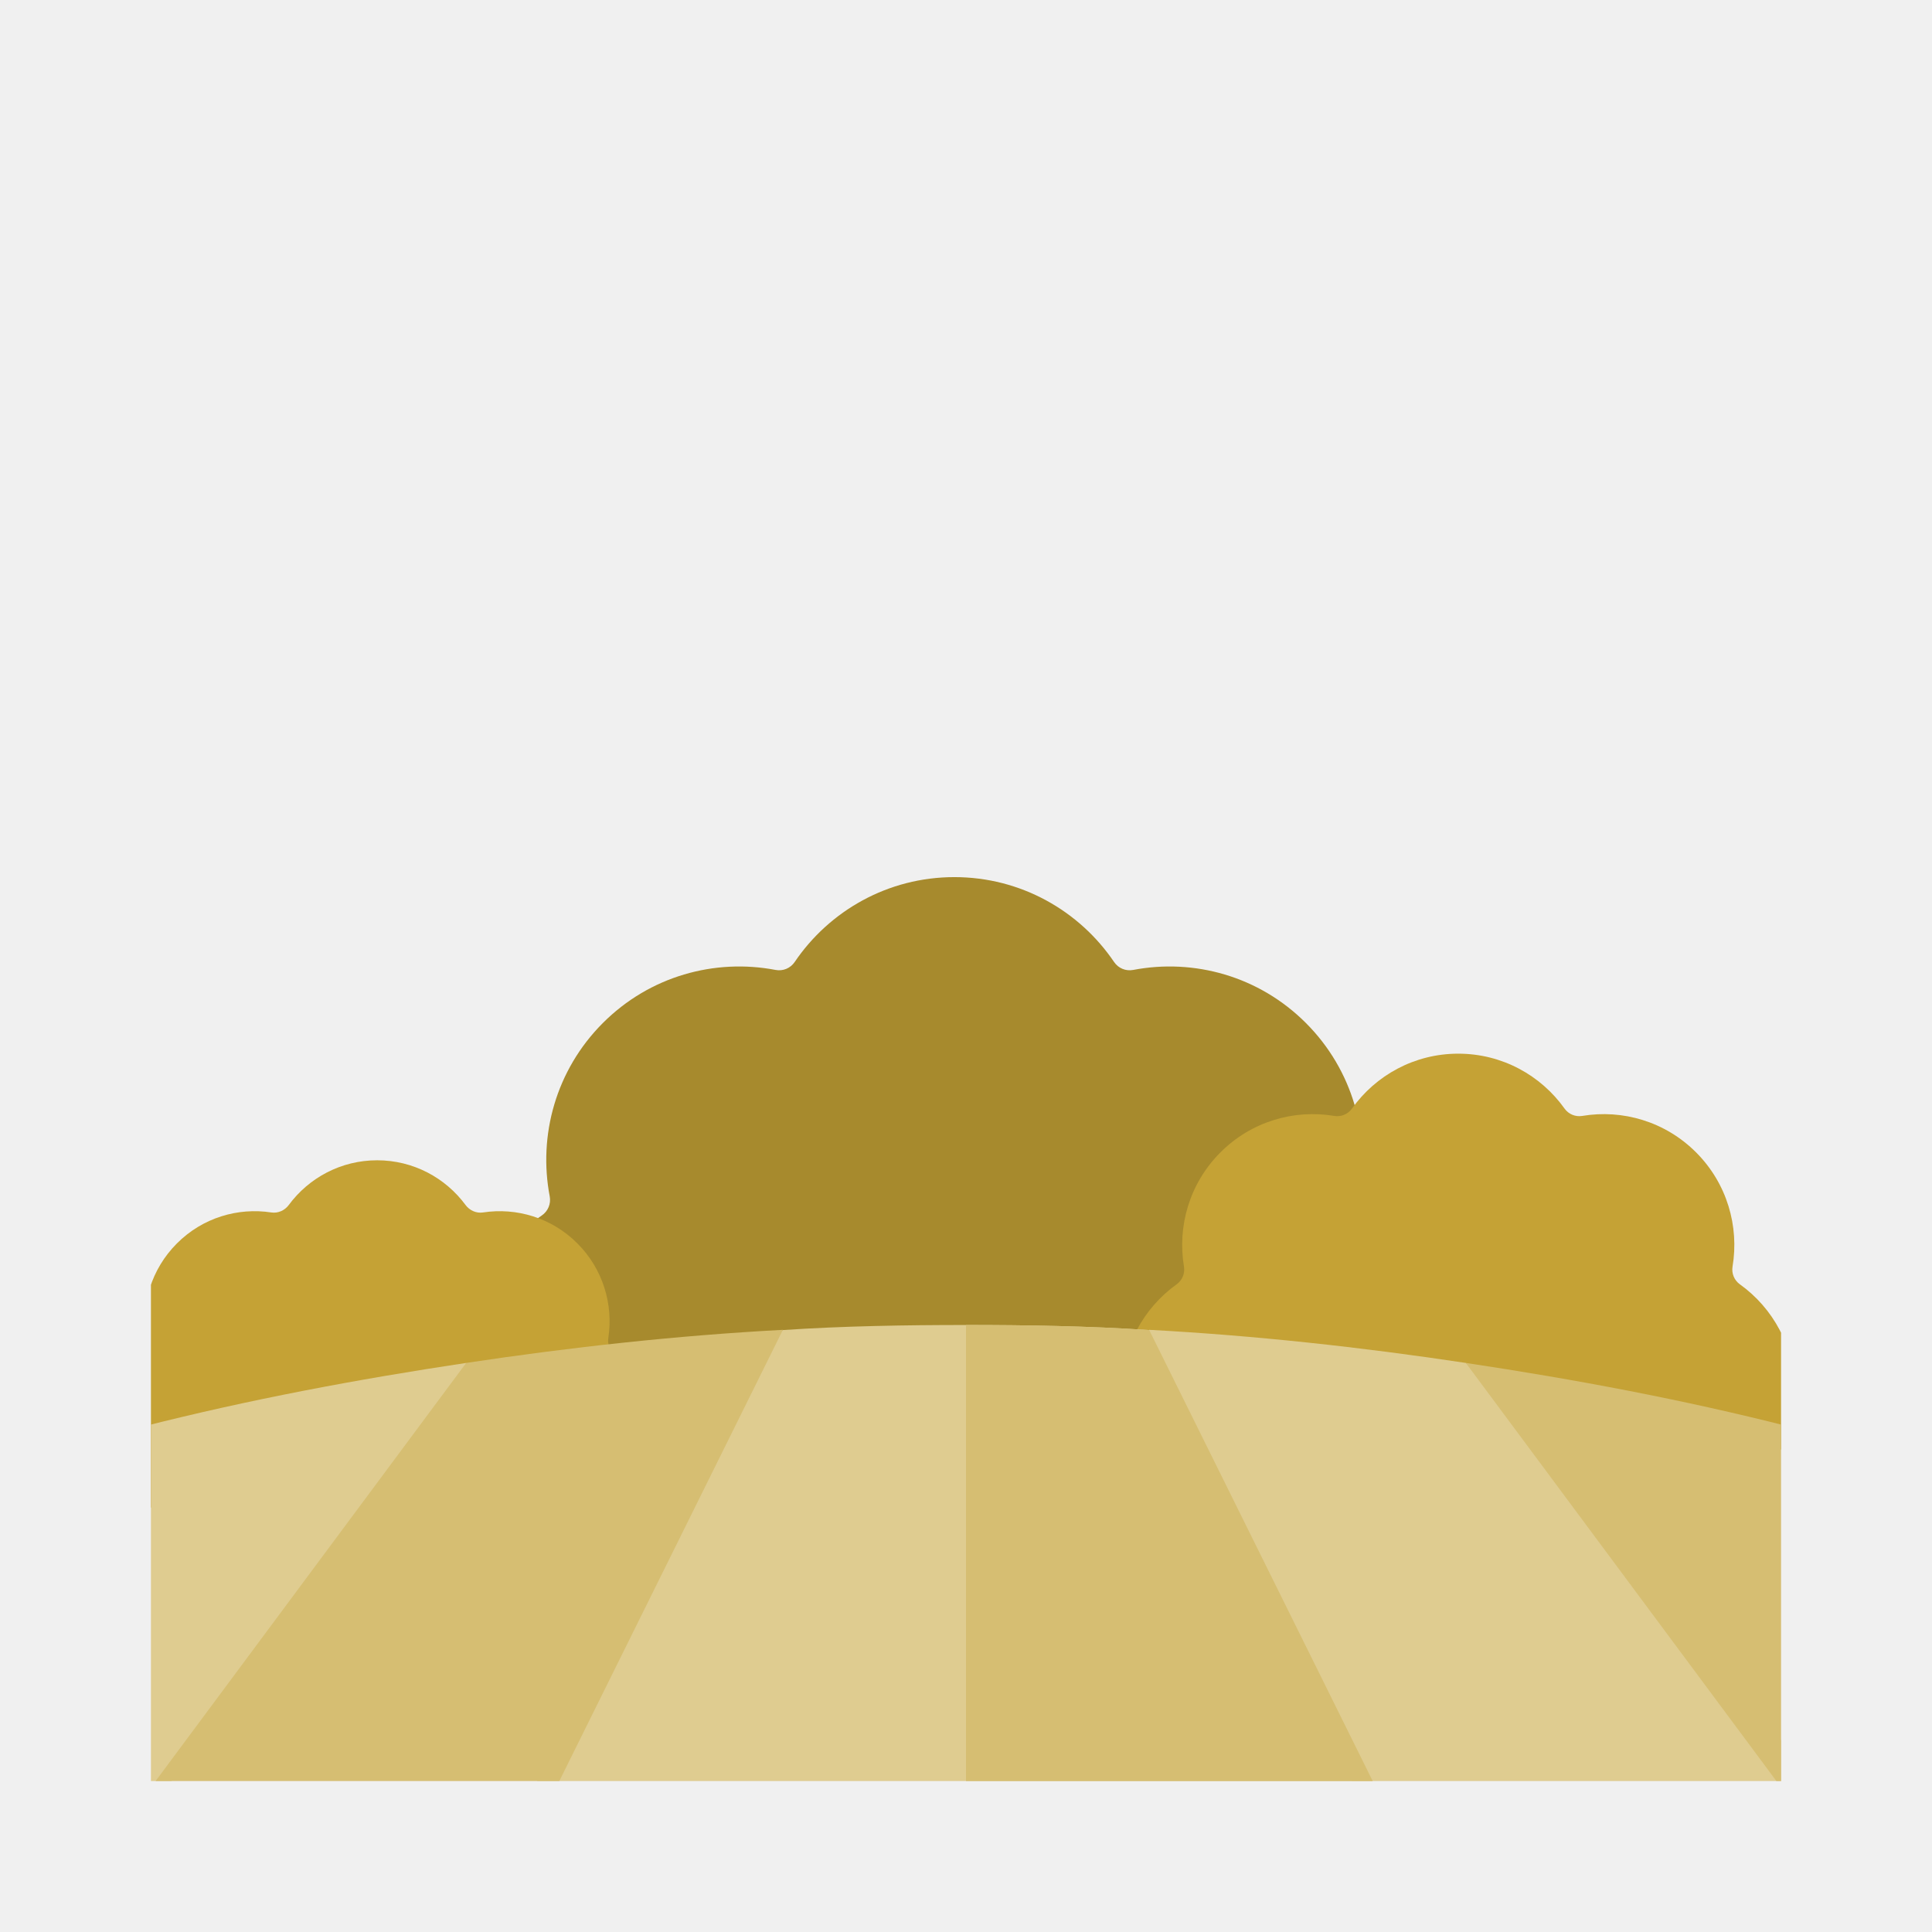
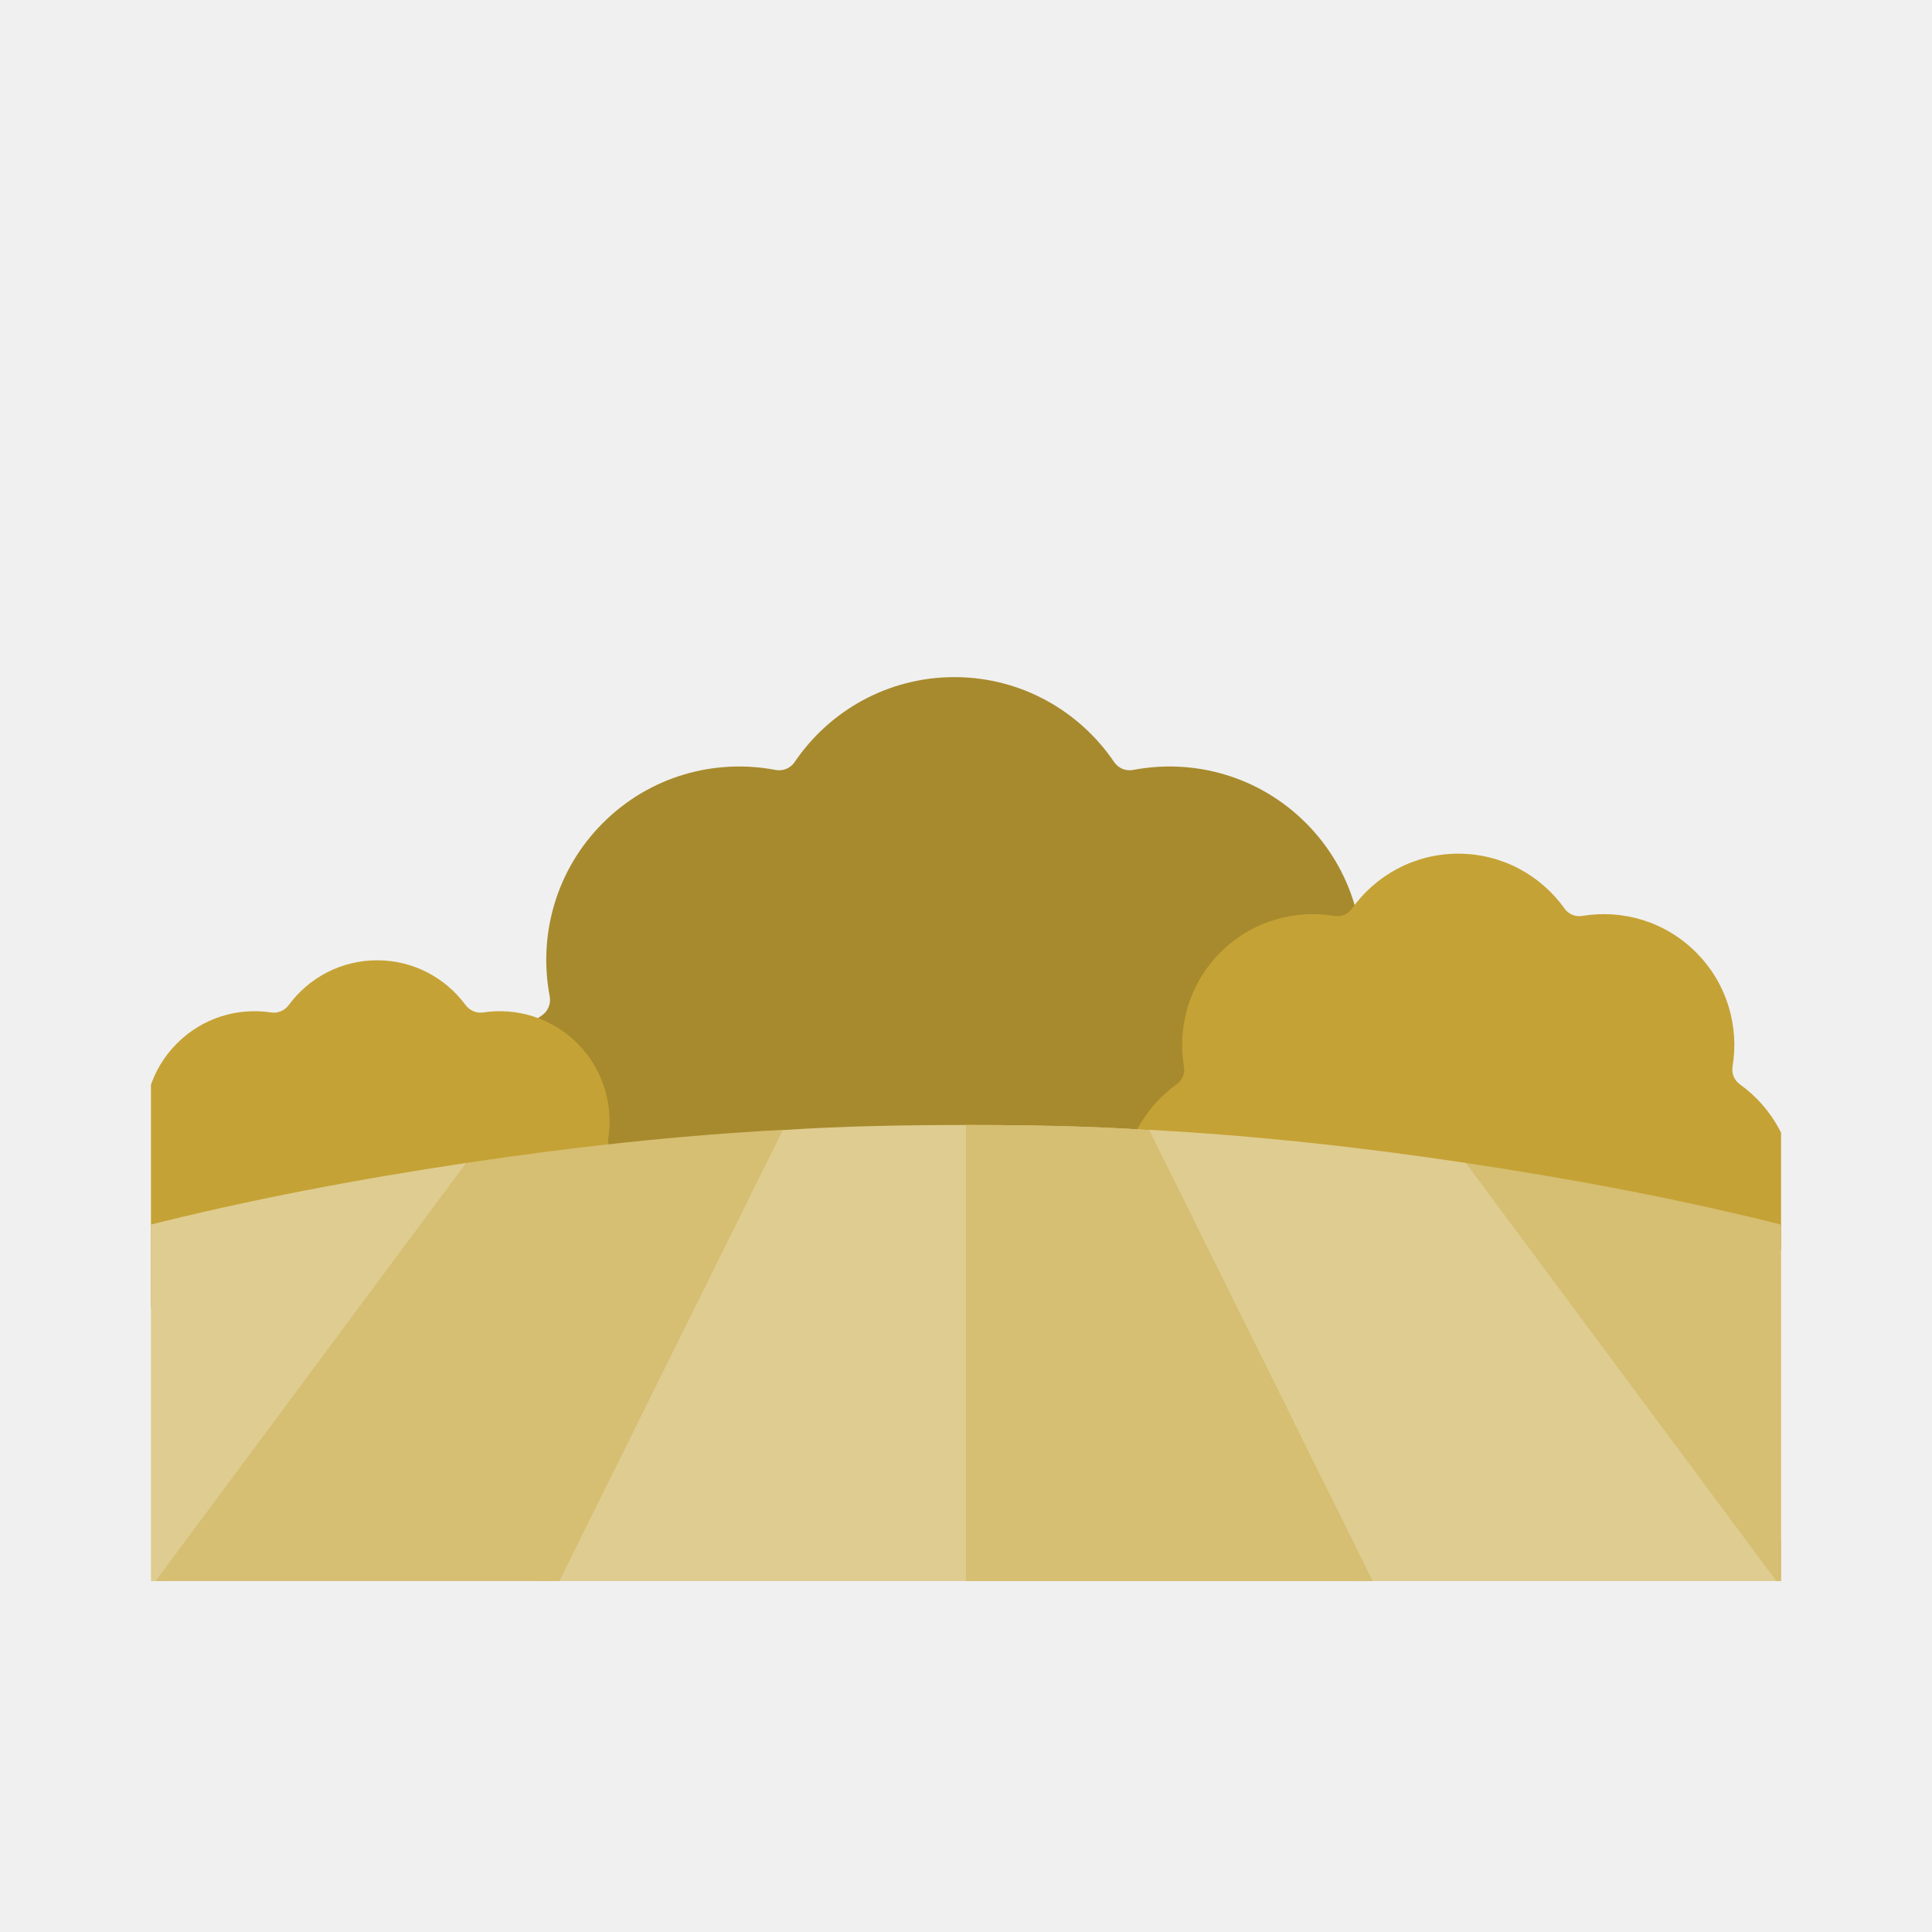
<svg xmlns="http://www.w3.org/2000/svg" width="512" height="512" viewBox="0 0 512 512" fill="none">
  <g clip-path="url(#clip0_129_127)">
-     <path d="M368.723 399.518C370.178 399.518 371.554 398.868 372.498 397.758C380.108 388.812 384.704 377.213 384.704 364.534C384.704 346.888 375.803 331.334 362.261 322.112C360.608 320.986 359.788 319.005 360.164 317.036C363.233 300.918 358.555 283.611 346.105 271.134C333.657 258.656 316.39 253.966 300.309 257.043C298.345 257.419 296.368 256.598 295.245 254.94C286.045 241.367 270.527 232.445 252.921 232.445C235.316 232.445 219.797 241.367 210.598 254.94C209.474 256.598 207.497 257.419 205.533 257.043C189.452 253.966 172.185 258.655 159.737 271.134C147.288 283.611 142.609 300.918 145.679 317.036C146.054 319.005 145.235 320.986 143.581 322.112C130.039 331.334 121.138 346.888 121.138 364.534C121.138 377.213 125.734 388.812 133.344 397.758C134.288 398.868 135.664 399.518 137.119 399.518H368.723Z" fill="#A78A2D" />
-     <path d="M166.973 399.518C168.756 399.518 170.399 398.55 171.274 396.992C173.646 392.772 175.005 387.906 175.005 382.717C175.005 373.097 170.359 364.568 163.197 359.25C161.745 358.171 160.938 356.39 161.211 354.6C162.564 345.729 159.838 336.355 153.022 329.523C146.207 322.69 136.854 319.958 128.003 321.314C126.217 321.588 124.44 320.779 123.364 319.323C118.058 312.144 109.549 307.488 99.951 307.488C90.353 307.488 81.843 312.144 76.538 319.323C75.462 320.779 73.685 321.588 71.899 321.314C63.048 319.958 53.696 322.69 46.88 329.523C40.064 336.354 37.337 345.729 38.691 354.6C38.964 356.39 38.157 358.171 36.705 359.25C29.543 364.568 24.897 373.097 24.897 382.717C24.897 387.906 26.256 392.772 28.628 396.992C29.503 398.55 31.146 399.518 32.929 399.518H166.973Z" fill="#C5A235" />
-     <path d="M315.788 398.558C329.653 398.822 443.253 398.822 457.119 398.558C457.999 398.542 458.86 398.303 459.602 397.828C469.221 391.668 475.603 380.879 475.603 368.59C475.603 356.941 469.868 346.639 461.077 340.351C459.599 339.293 458.843 337.463 459.142 335.668C460.922 324.992 457.71 313.643 449.491 305.406C441.273 297.168 429.95 293.948 419.299 295.732C417.509 296.031 415.682 295.273 414.627 293.792C408.354 284.981 398.076 279.233 386.453 279.233C374.831 279.233 364.553 284.981 358.28 293.792C357.225 295.273 355.399 296.031 353.608 295.732C342.956 293.948 331.634 297.168 323.415 305.406C315.197 313.643 311.984 324.992 313.765 335.668C314.064 337.462 313.307 339.293 311.829 340.351C303.039 346.639 297.304 356.941 297.304 368.59C297.304 380.879 303.686 391.669 313.305 397.828C314.046 398.303 314.908 398.541 315.788 398.558Z" fill="#C5A235" />
-     <path d="M479.005 483.091L458.297 418.739L388.458 361.189C360.606 356.996 332.623 353.929 304.525 352.415L310.514 418.1L370.694 485.958H471.107C474.124 485.958 476.767 484.775 479.005 483.091Z" fill="#DFCC90" />
-     <path d="M37.598 378.127C37.268 378.21 37.032 378.444 36.715 378.551C32.025 380.115 28.109 384.693 27.705 390.124C27.677 390.472 27.504 390.771 27.504 391.126V472.538C27.504 476.932 29.744 480.643 32.995 483.091L111.862 412.582L123.542 361.188C94.677 365.533 65.949 370.905 37.598 378.127Z" fill="#DFCC90" />
-     <path d="M370.694 485.958H141.306L146.126 421.723L207.444 352.478C223.511 351.403 240.201 351.136 256 351.136C271.799 351.136 288.489 351.402 304.556 352.478L370.694 485.958Z" fill="#DFCC90" />
-     <path d="M484.496 472.538V391.126C484.496 385.447 479.637 379.451 474.402 378.127C446.051 370.906 417.322 365.533 388.457 361.188L479.004 483.091C482.256 480.643 484.496 476.932 484.496 472.538Z" fill="#D6BE72" />
-     <path d="M370.694 485.958H256V351.137C271.799 351.137 288.489 351.403 304.556 352.479L370.694 485.958Z" fill="#D6BE72" />
-     <path d="M123.542 361.189L32.995 483.091C35.233 484.775 37.876 485.958 40.893 485.958H141.306L207.477 352.415C179.379 353.928 151.394 356.996 123.542 361.189Z" fill="#D6BE72" />
+     <path d="M368.723 346.518C370.178 346.518 371.554 345.868 372.498 344.758C380.108 335.812 384.704 324.213 384.704 311.534C384.704 293.888 375.803 278.334 362.261 269.112C360.608 267.986 359.788 266.005 360.164 264.036C363.233 247.918 358.555 230.611 346.105 218.134C333.657 205.656 316.39 200.966 300.309 204.043C298.345 204.419 296.368 203.598 295.245 201.94C286.045 188.367 270.527 179.445 252.921 179.445C235.316 179.445 219.797 188.367 210.598 201.94C209.474 203.598 207.497 204.419 205.533 204.043C189.452 200.966 172.185 205.655 159.737 218.134C147.288 230.611 142.609 247.918 145.679 264.036C146.054 266.005 145.235 267.986 143.581 269.112C130.039 278.334 121.138 293.888 121.138 311.534C121.138 324.213 125.734 335.812 133.344 344.758C134.288 345.868 135.664 346.518 137.119 346.518H368.723Z" fill="#A78A2D" />
+     <path d="M166.973 346.518C168.756 346.518 170.399 345.55 171.274 343.992C173.646 339.772 175.005 334.906 175.005 329.717C175.005 320.097 170.359 311.568 163.197 306.25C161.745 305.171 160.938 303.39 161.211 301.6C162.564 292.729 159.838 283.355 153.022 276.523C146.207 269.69 136.854 266.958 128.003 268.314C126.217 268.588 124.44 267.779 123.364 266.323C118.058 259.144 109.549 254.488 99.951 254.488C90.353 254.488 81.843 259.144 76.538 266.323C75.462 267.779 73.685 268.588 71.899 268.314C63.048 266.958 53.696 269.69 46.88 276.523C40.064 283.354 37.337 292.729 38.691 301.6C38.964 303.39 38.157 305.171 36.705 306.25C29.543 311.568 24.897 320.097 24.897 329.717C24.897 334.906 26.256 339.772 28.628 343.992C29.503 345.55 31.146 346.518 32.929 346.518H166.973Z" fill="#C5A235" />
+     <path d="M315.788 345.559C329.653 345.822 443.253 345.822 457.119 345.559C457.999 345.543 458.86 345.303 459.602 344.829C469.221 338.669 475.603 327.879 475.603 315.59C475.603 303.941 469.868 293.639 461.077 287.351C459.599 286.294 458.843 284.464 459.142 282.668C460.922 271.992 457.71 260.644 449.491 252.406C441.273 244.169 429.95 240.948 419.299 242.732C417.509 243.032 415.682 242.274 414.627 240.792C408.354 231.982 398.076 226.233 386.453 226.233C374.831 226.233 364.553 231.982 358.28 240.792C357.225 242.274 355.399 243.032 353.608 242.732C342.956 240.948 331.634 244.169 323.415 252.406C315.197 260.644 311.984 271.992 313.765 282.668C314.064 284.463 313.307 286.294 311.829 287.351C303.039 293.639 297.304 303.941 297.304 315.59C297.304 327.88 303.686 338.67 313.305 344.829C314.046 345.303 314.908 345.542 315.788 345.559Z" fill="#C5A235" />
+     <path d="M479.005 430.091L458.297 365.739L388.458 308.189C360.606 303.996 332.623 300.929 304.525 299.415L310.514 365.1L370.694 432.958H471.107C474.124 432.958 476.767 431.775 479.005 430.091Z" fill="#DFCC90" />
+     <path d="M37.598 325.127C37.268 325.21 37.032 325.444 36.715 325.551C32.025 327.115 28.109 331.693 27.705 337.124C27.677 337.472 27.504 337.771 27.504 338.126V419.538C27.504 423.932 29.744 427.643 32.995 430.091L111.862 359.582L123.542 308.188C94.677 312.533 65.949 317.905 37.598 325.127Z" fill="#DFCC90" />
+     <path d="M370.694 432.958H141.306L146.126 368.723L207.444 299.478C223.511 298.403 240.201 298.136 256 298.136C271.799 298.136 288.489 298.402 304.556 299.478L370.694 432.958Z" fill="#DFCC90" />
+     <path d="M484.496 419.538V338.126C484.496 332.447 479.637 326.451 474.402 325.127C446.051 317.906 417.322 312.533 388.457 308.188L479.004 430.091C482.256 427.643 484.496 423.932 484.496 419.538Z" fill="#D6BE72" />
+     <path d="M370.694 432.958H256V298.137C271.799 298.137 288.489 298.403 304.556 299.479L370.694 432.958Z" fill="#D6BE72" />
+     <path d="M123.542 308.189L32.995 430.091C35.233 431.775 37.876 432.958 40.893 432.958H141.306L207.477 299.415C179.379 300.928 151.394 303.996 123.542 308.189Z" fill="#D6BE72" />
  </g>
  <defs>
    <clipPath id="clip0_129_127">
-       <rect width="432" height="432" fill="white" transform="translate(40 40)" />
+       <rect width="432" height="240" fill="white" transform="translate(40 179)" />
    </clipPath>
  </defs>
</svg>
